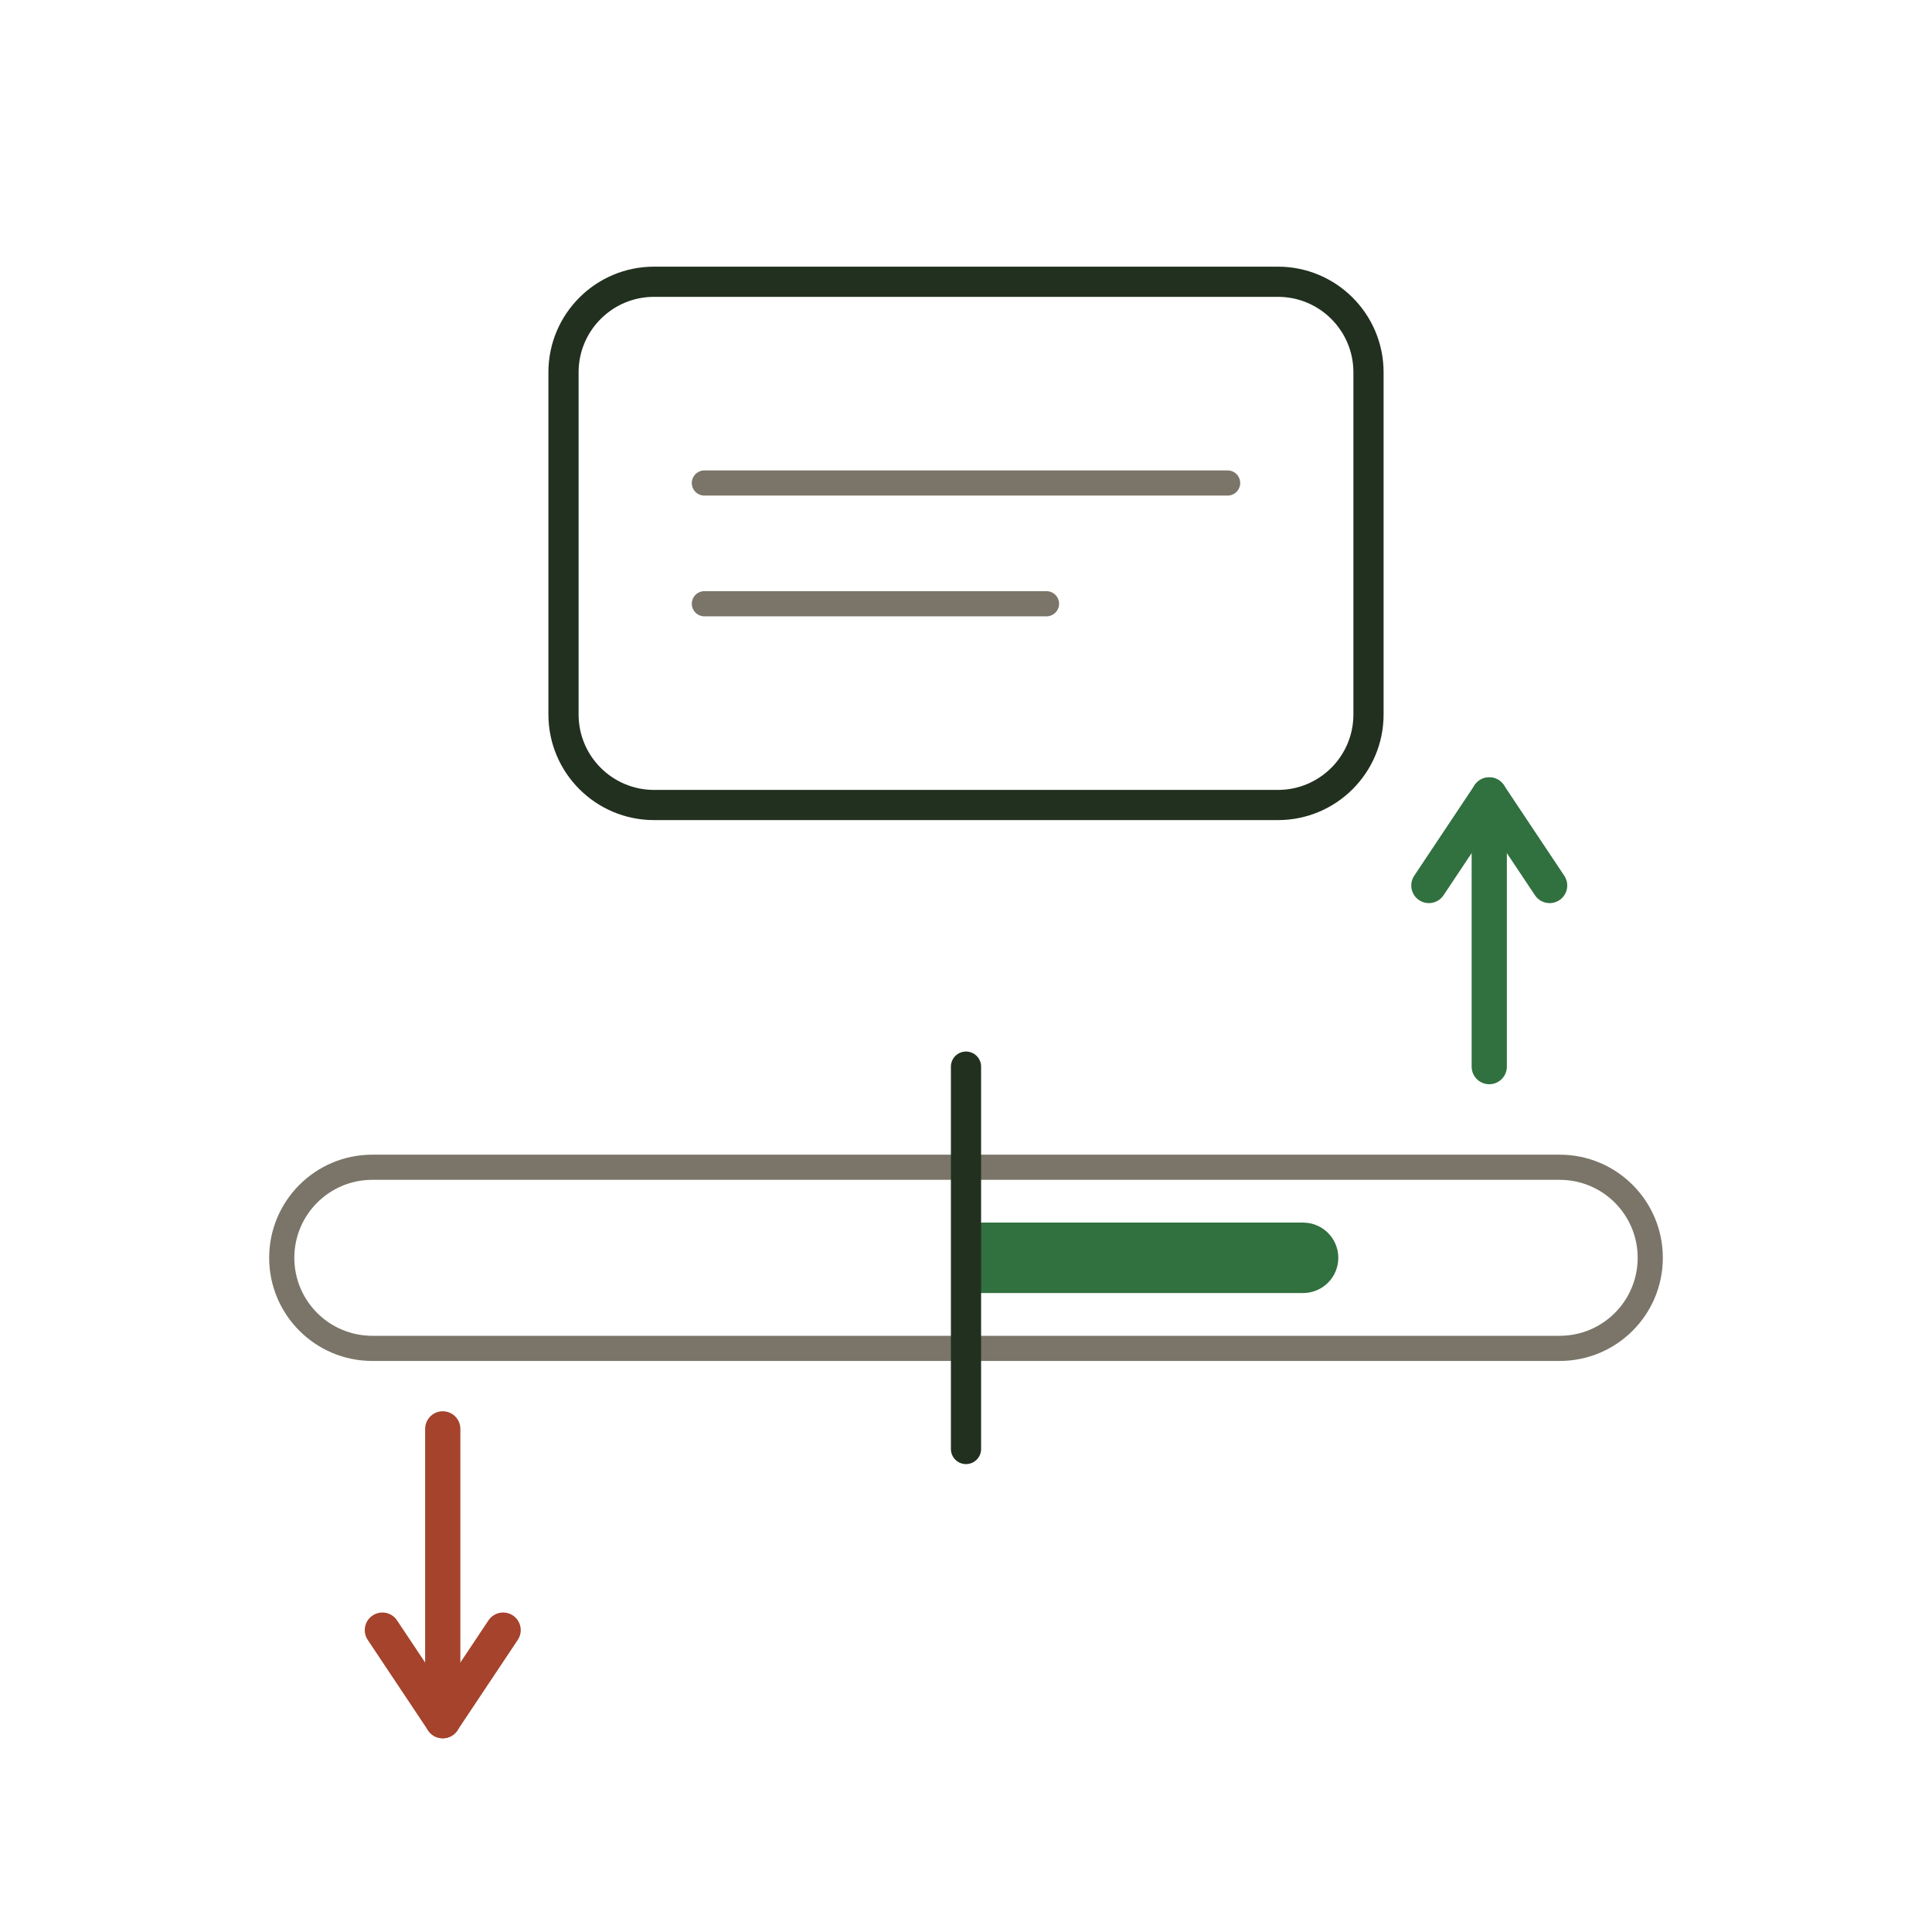
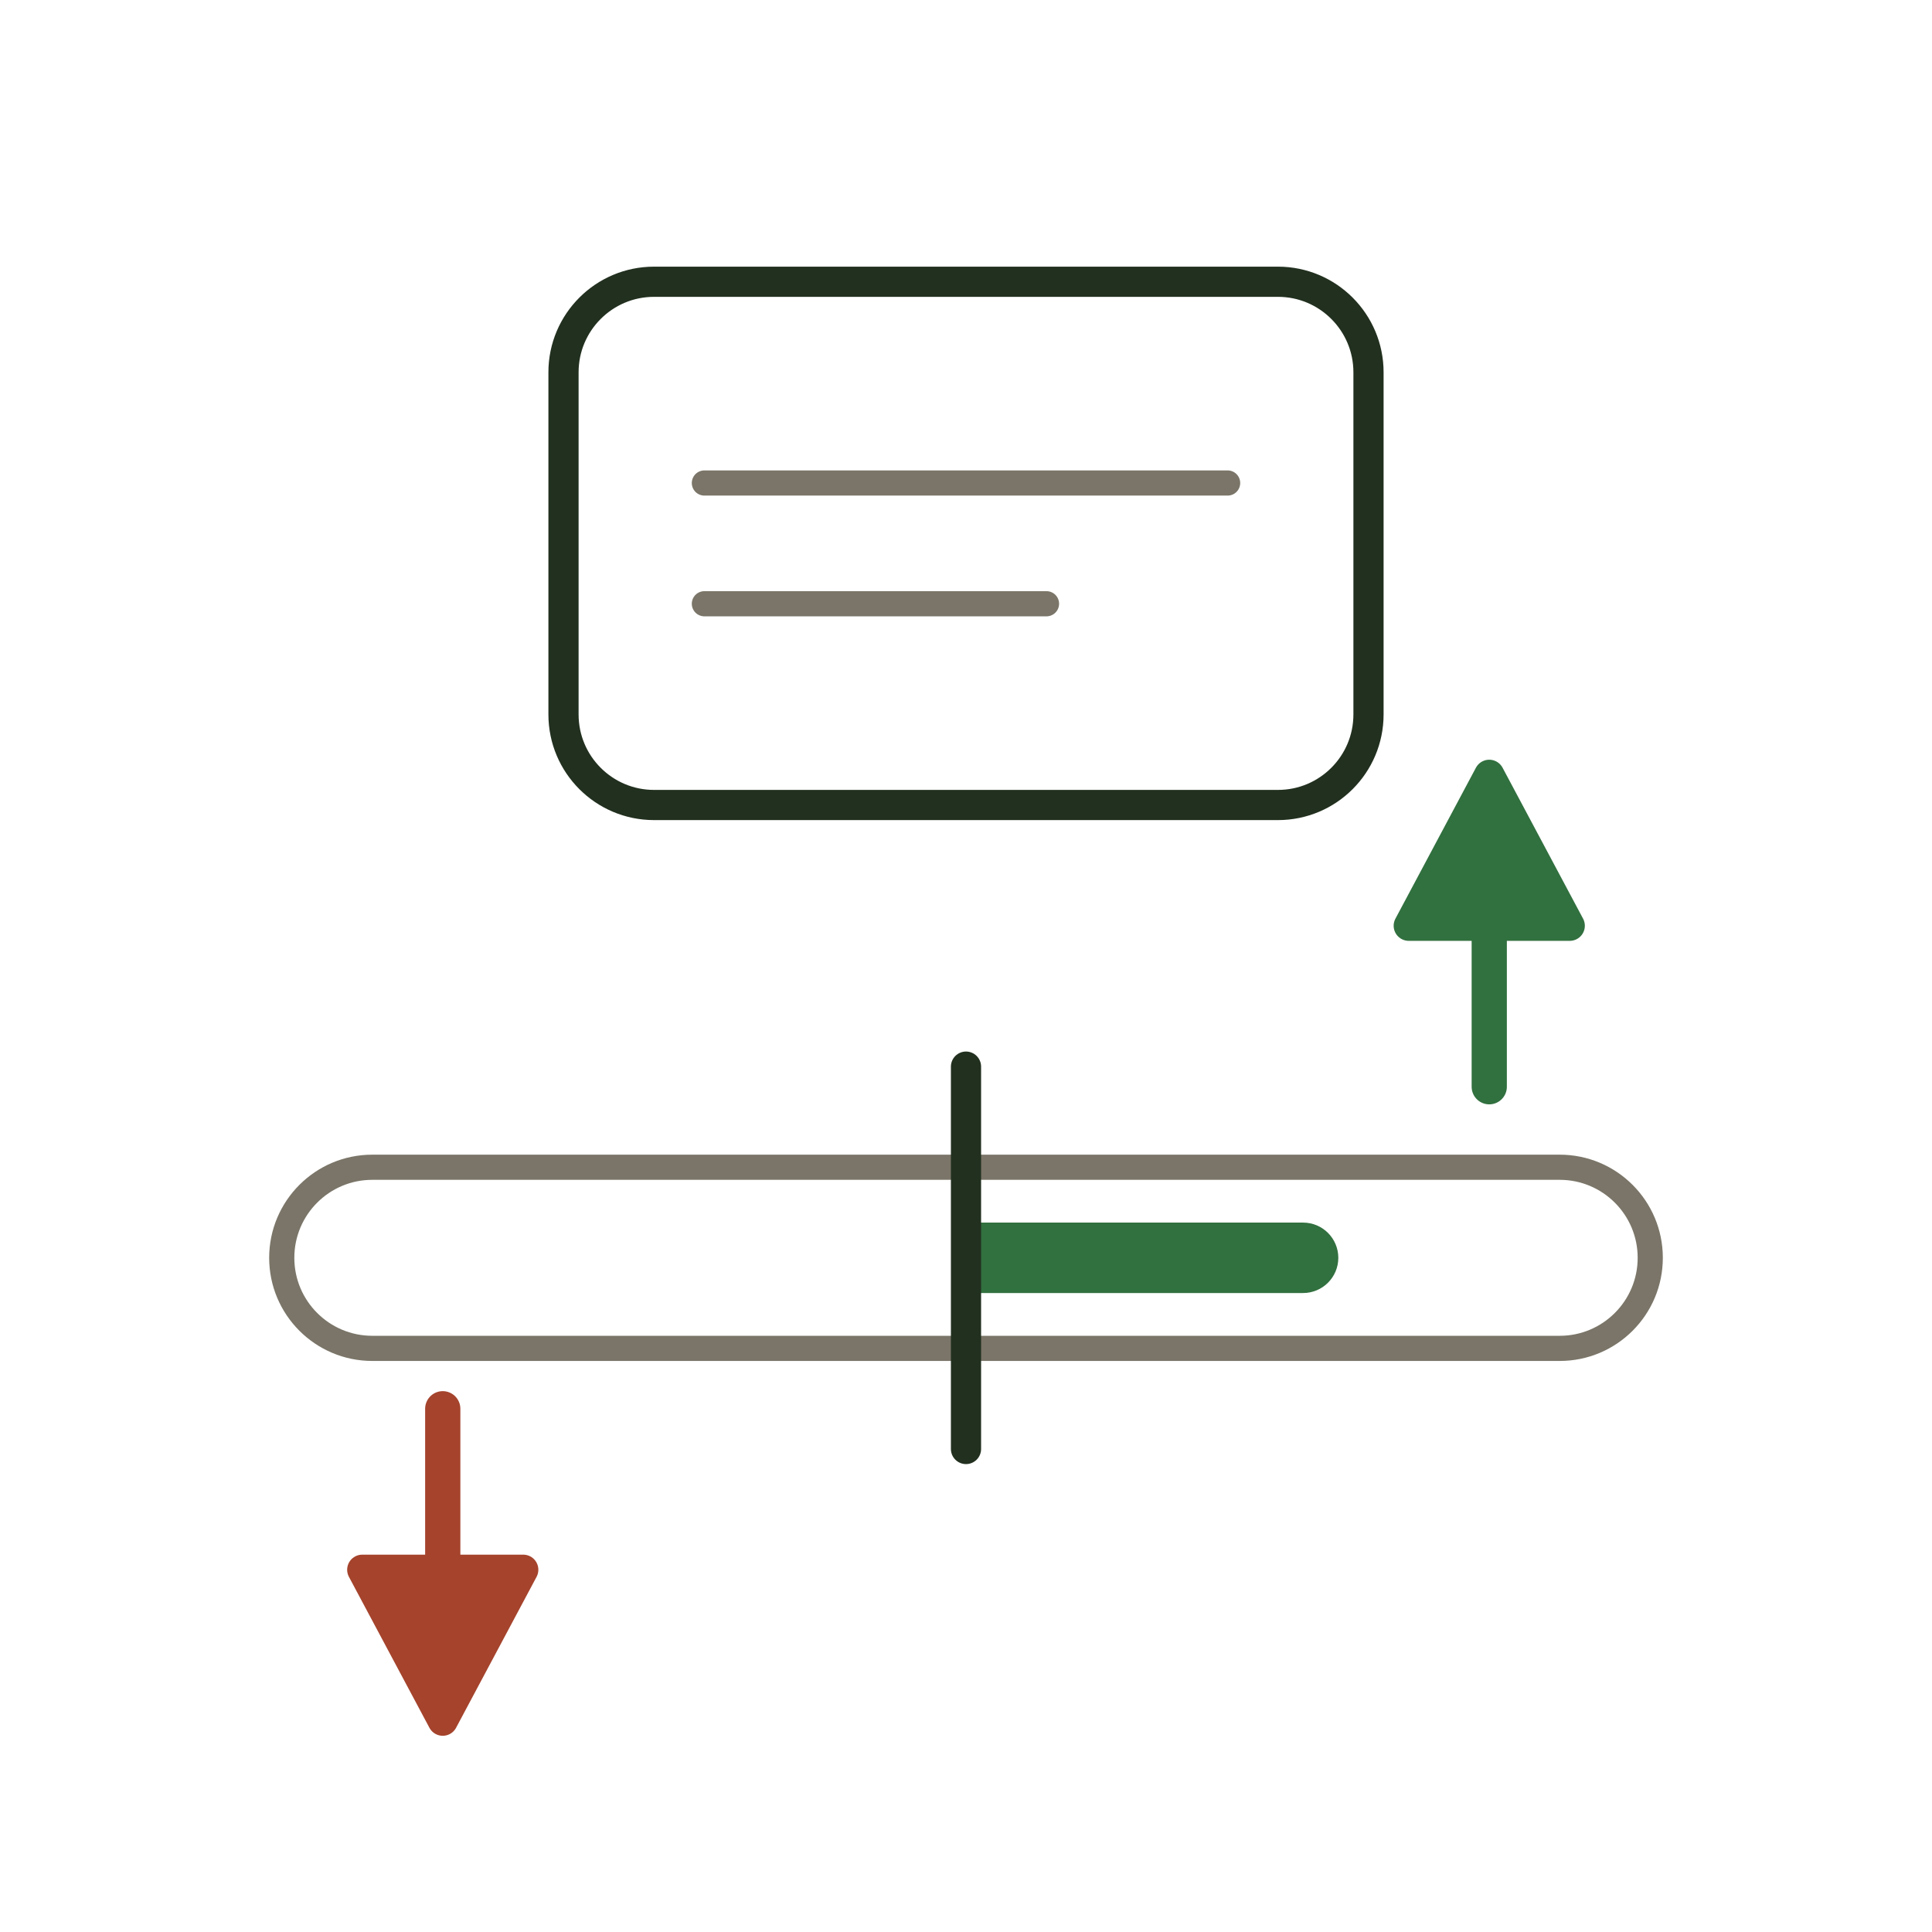
<svg xmlns="http://www.w3.org/2000/svg" viewBox="0 0 96 96" fill="none" stroke-linecap="round" stroke-linejoin="round">
  <rect x="28" y="14" width="40" height="26" rx="4.5" stroke="#22301f" stroke-width="1.5" />
  <g stroke="#7a7568" stroke-width="1.25">
    <path d="M35 24 H61" />
    <path d="M35 30 H52" />
  </g>
  <rect x="14" y="58" width="68" height="9" rx="4.5" stroke="#7a7568" stroke-width="1.25" />
  <path d="M48 60.75 H64.75 A1.75 1.75 0 0 1 64.75 64.25 H48 Z" fill="#31703f" />
  <path d="M48 53 V72" stroke="#22301f" stroke-width="1.5" />
-   <g stroke="#31703f" stroke-width="1.75">
-     <path d="M74 53 V39.5" />
-     <path d="M71 44 L74 39.5 L77 44" />
+   <g stroke="#31703f">
+     <path d="M74 54 V46" stroke-width="1.75" />
+     <path d="M74 38.5 L78 46 L70 46 Z" fill="#31703f" stroke-width="1.5" />
  </g>
-   <g stroke="#a5432c" stroke-width="1.75">
-     <path d="M22 71 V85.5" />
-     <path d="M19 81 L22 85.5 L25 81" />
+   <g stroke="#a5432c">
+     <path d="M22 70 V78" stroke-width="1.75" />
+     <path d="M22 85.5 L18 78 L26 78 Z" fill="#a5432c" stroke-width="1.5" />
  </g>
</svg>
